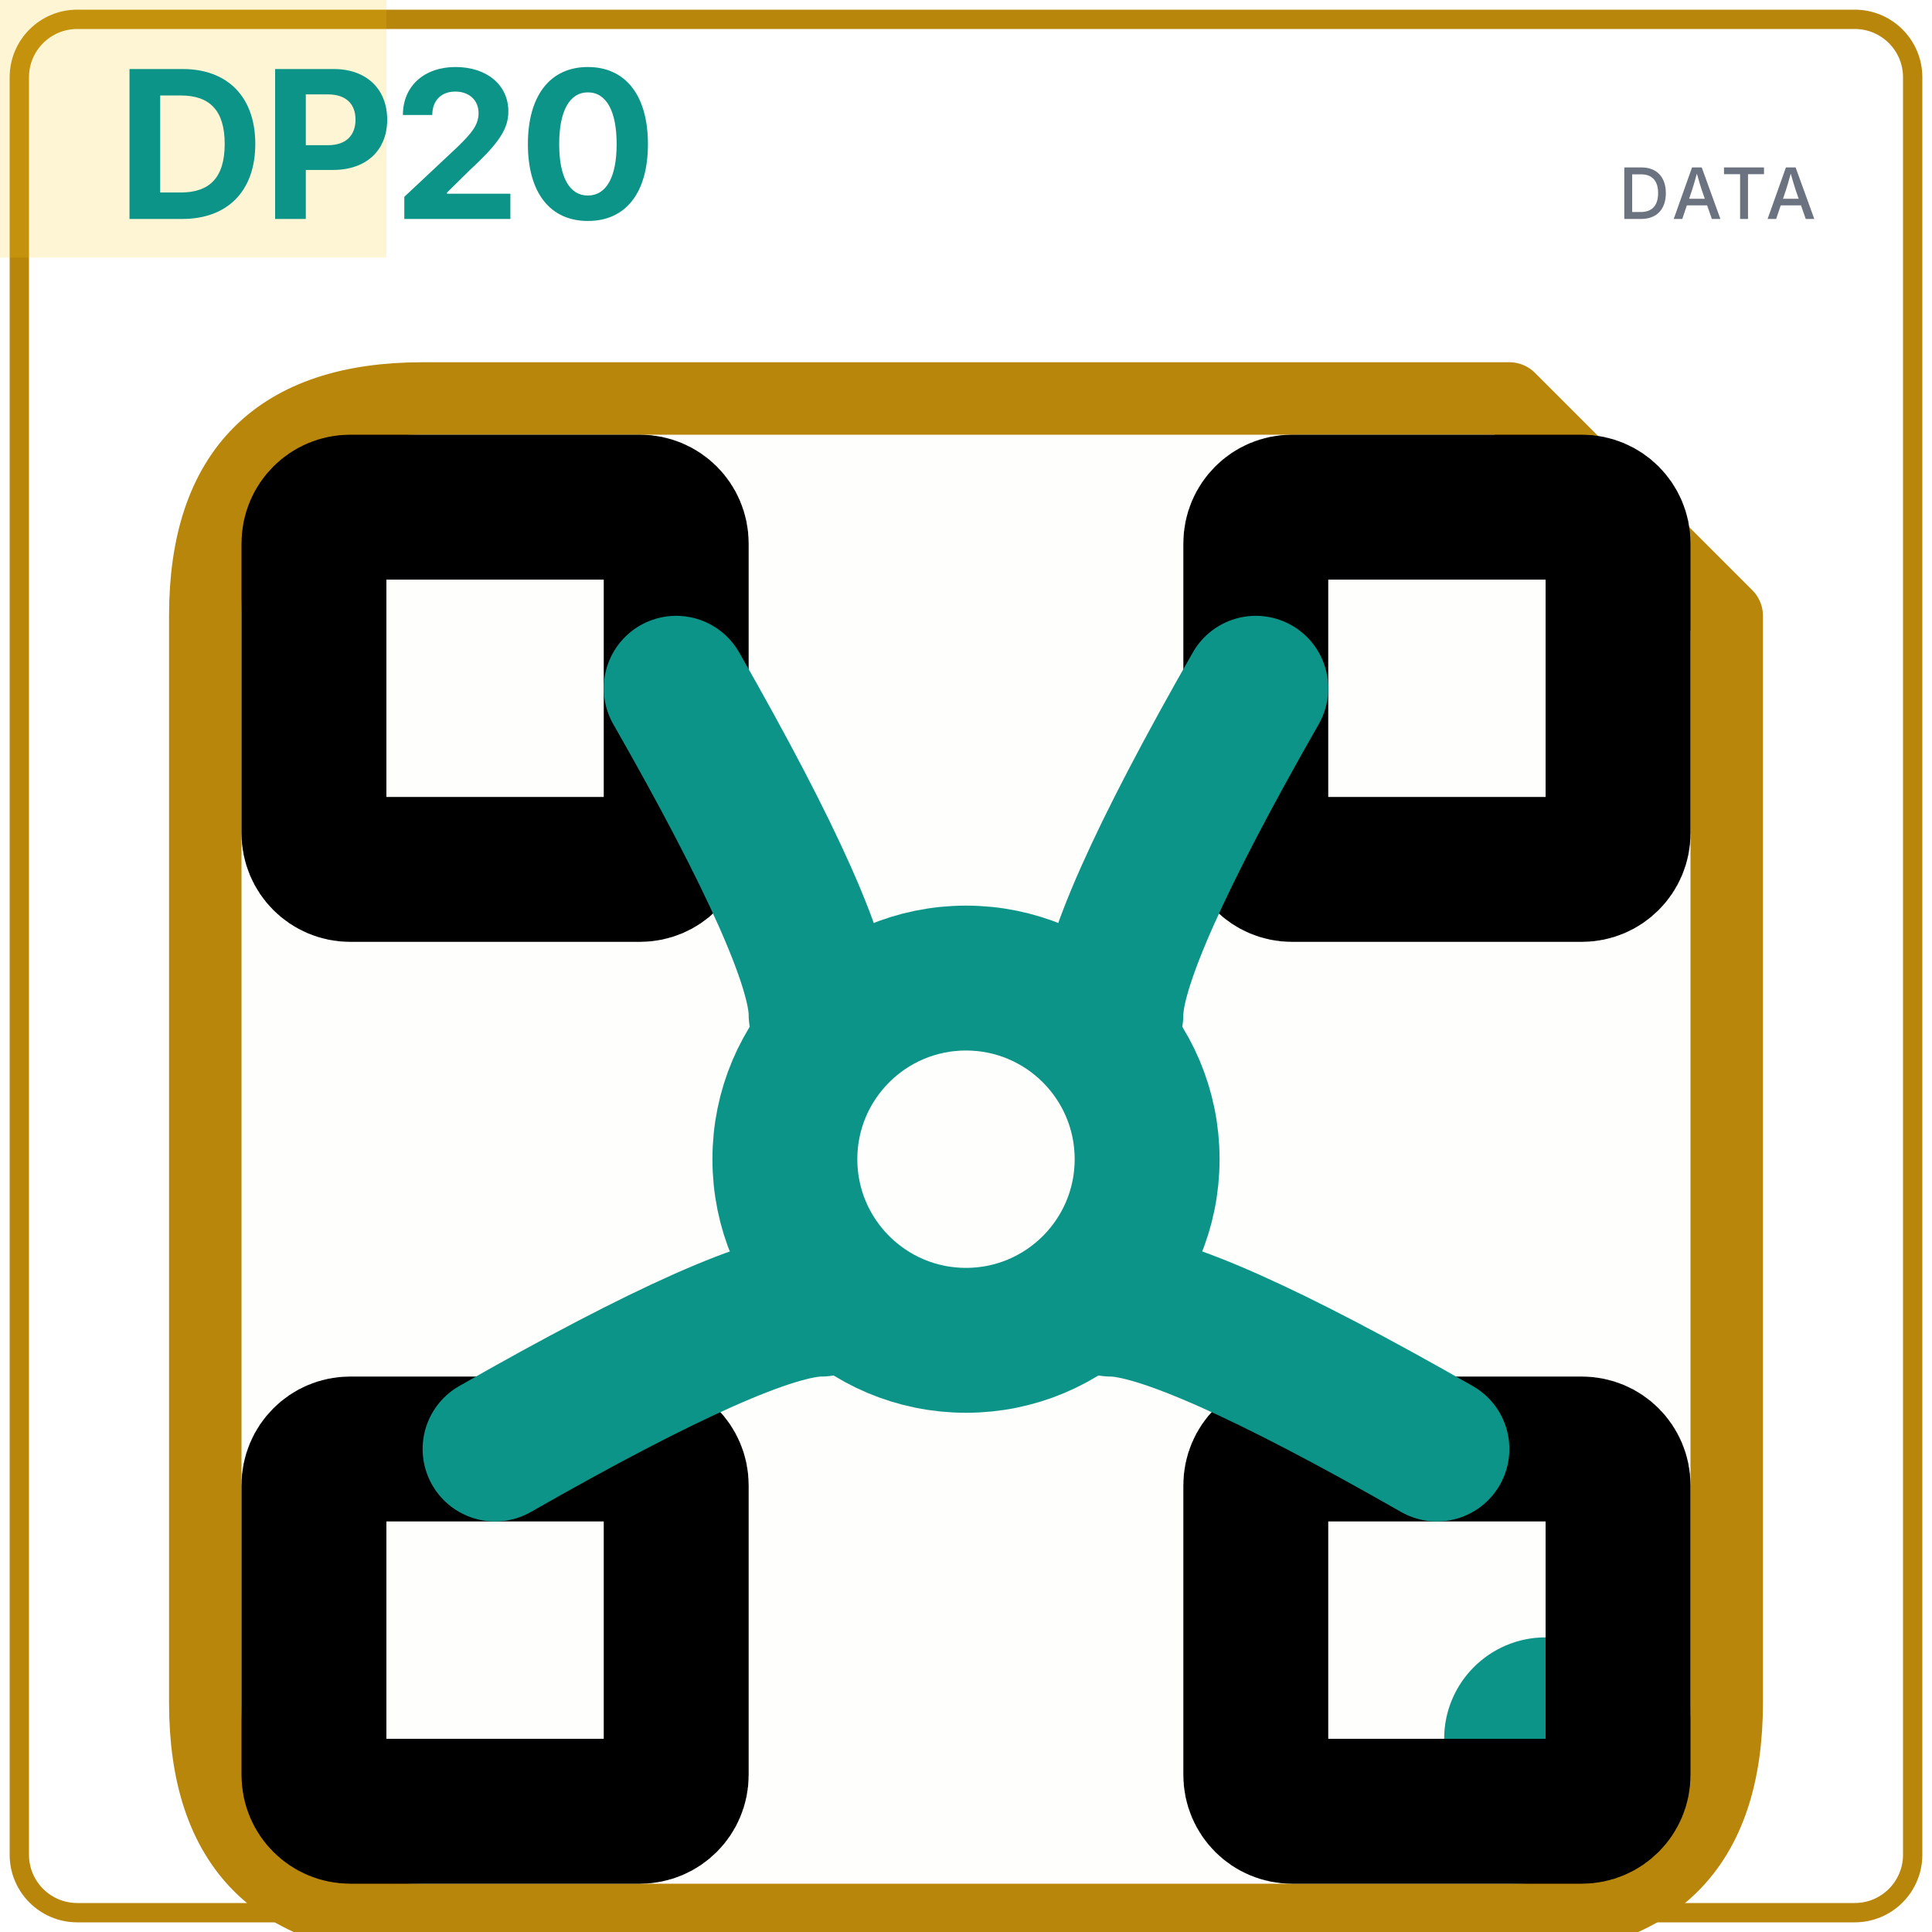
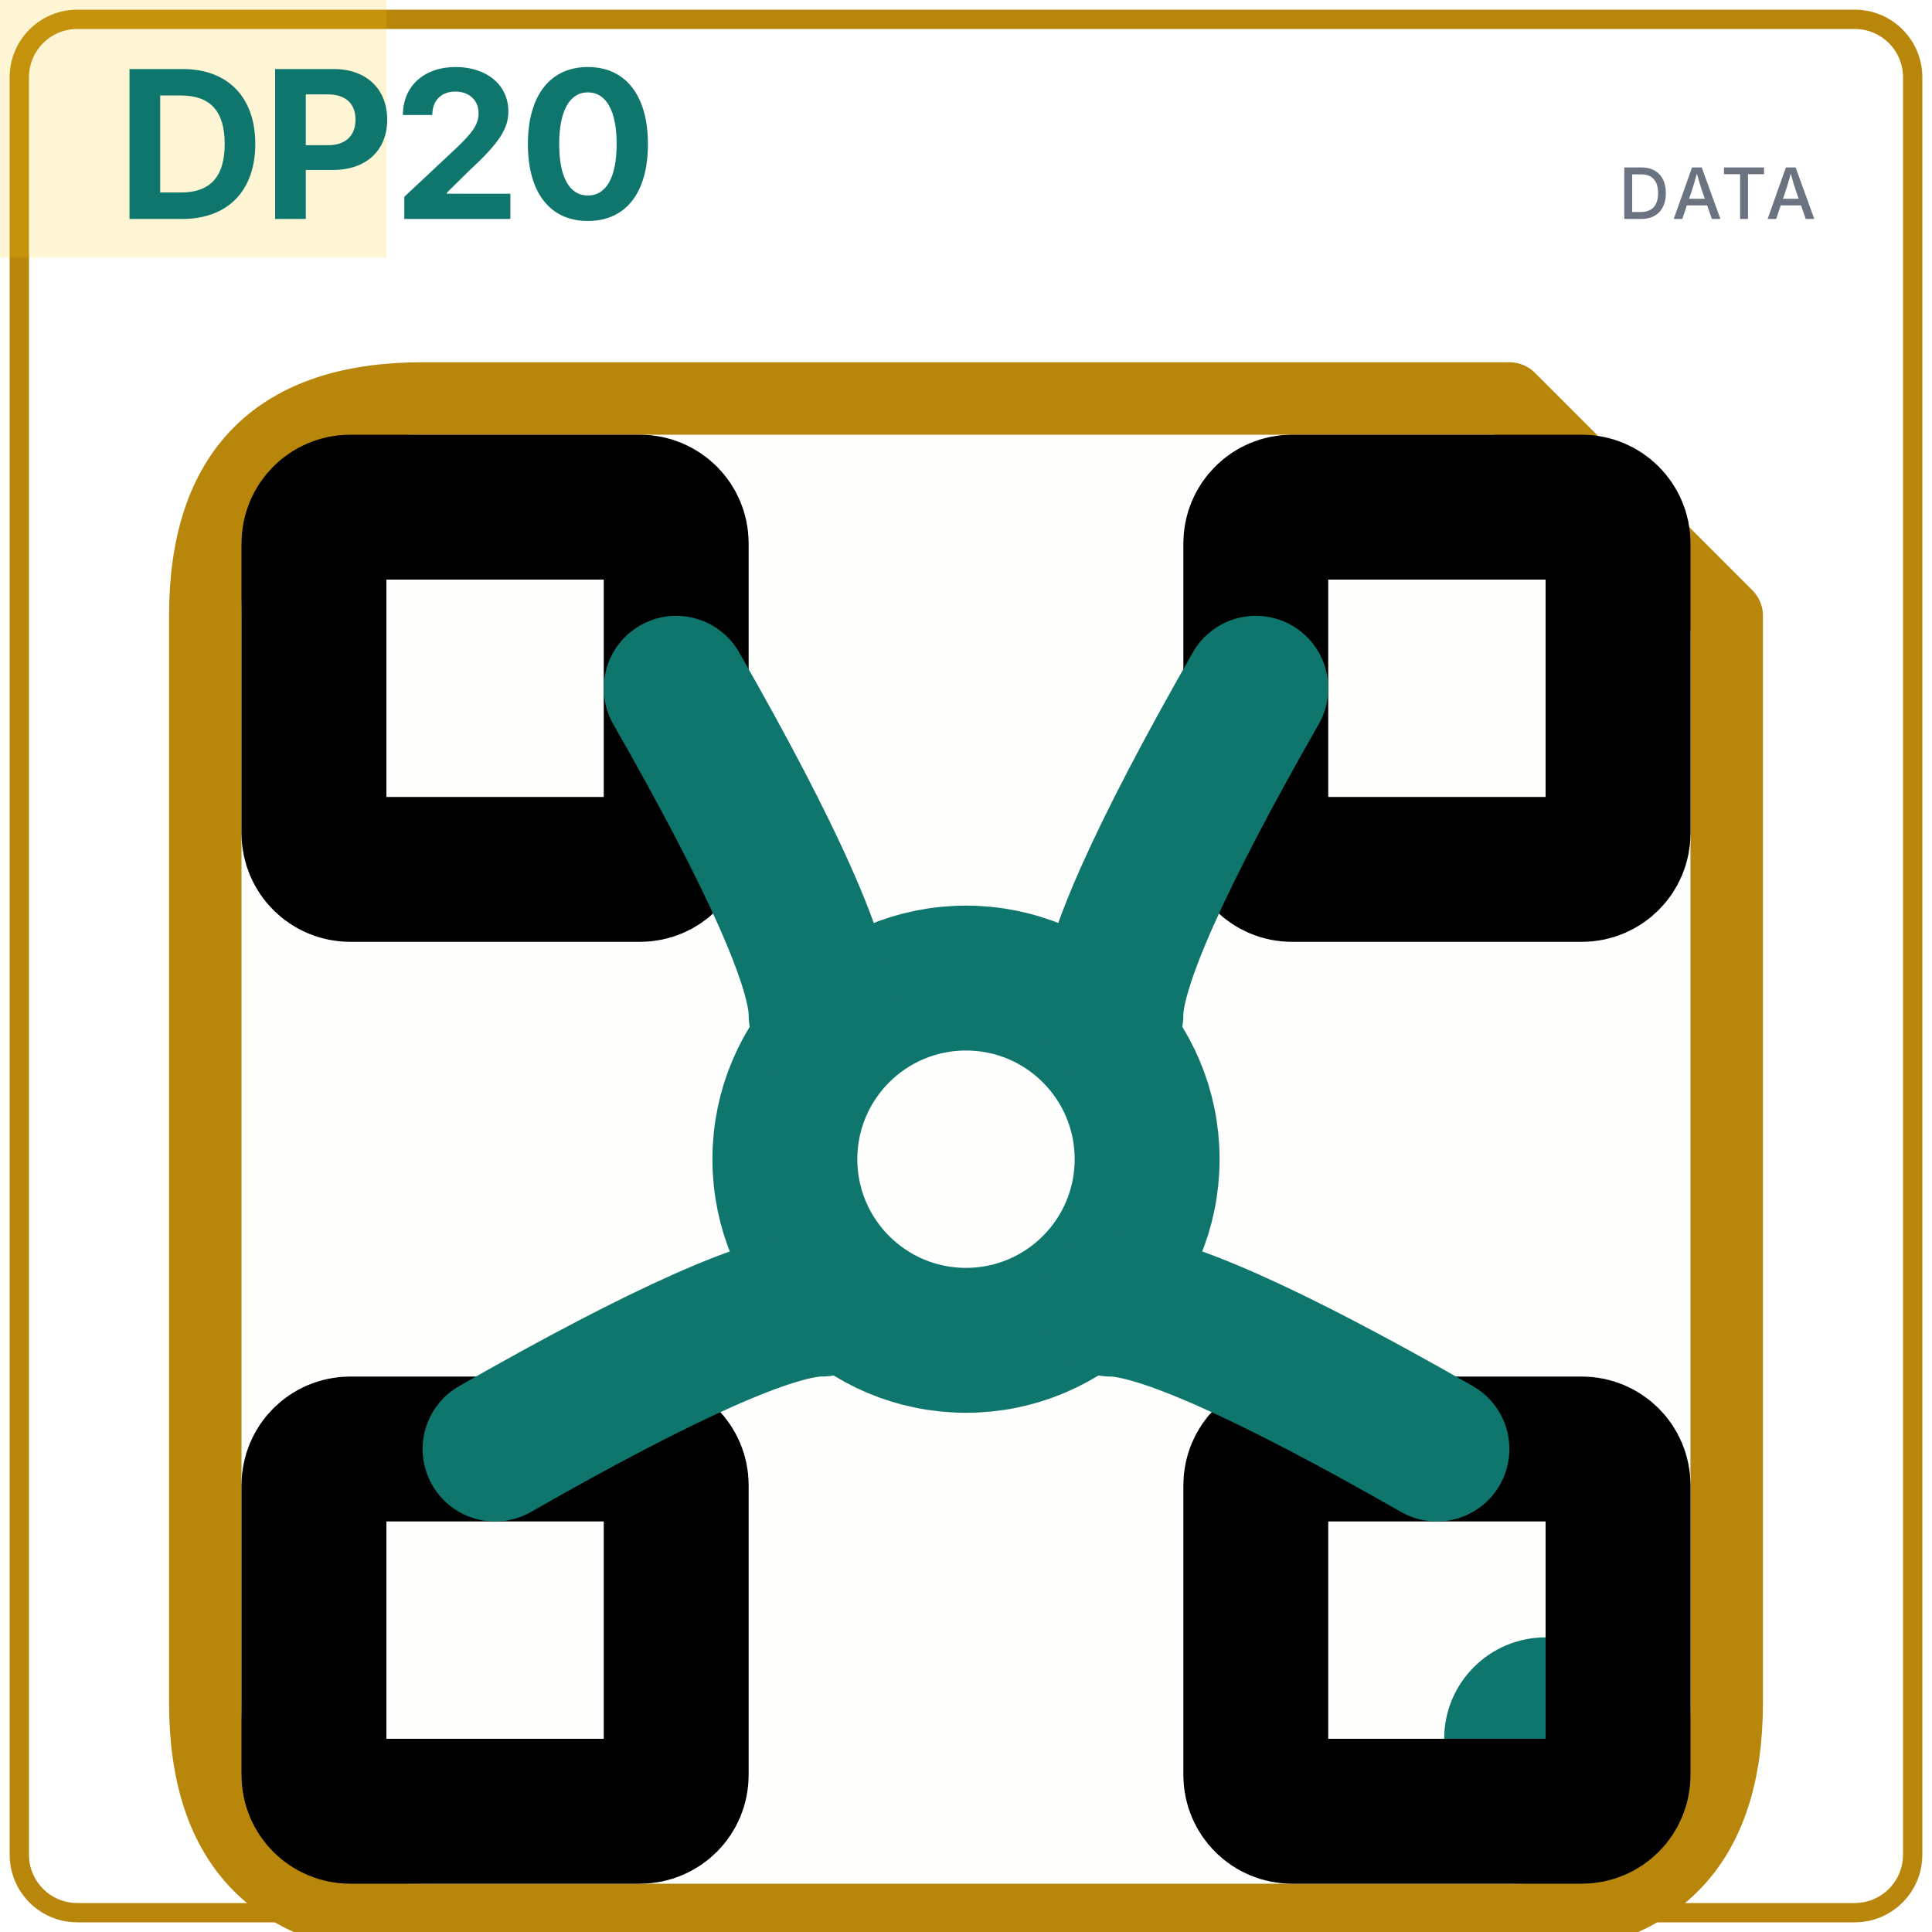
<svg xmlns="http://www.w3.org/2000/svg" viewBox="0 0 600 600" width="600" height="600" role="img" aria-labelledby="t">
  <rect width="600" height="600" fill="#ffffff" />
  <rect x="6" y="6" width="588" height="588" rx="18" fill="none" stroke="#b8860b" stroke-width="6" />
  <rect x="0" y="0" width="120" height="80" fill="#facc15" fill-opacity="0.18" />
-   <text x="36" y="68" font-family="Inter, &quot;SF Pro Text&quot;, &quot;Segoe UI&quot;, system-ui, sans-serif" font-size="64" font-weight="700" fill="#0d9488" letter-spacing="-1">DP20</text>
+   <text x="36" y="68" font-family="Inter, &quot;SF Pro Text&quot;, &quot;Segoe UI&quot;, system-ui, sans-serif" font-size="64" font-weight="700" fill="#0f766e" letter-spacing="-1">DP20</text>
  <text x="564" y="68" font-family="Inter, &quot;SF Pro Text&quot;, &quot;Segoe UI&quot;, system-ui, sans-serif" font-size="22" font-weight="500" fill="#6b7280" text-anchor="end" letter-spacing="1.5">DATA</text>
  <svg x="30" y="90" width="540" height="540" viewBox="0 0 24 24" fill="none" stroke="#1f2937" stroke-width="2" stroke-linecap="round" stroke-linejoin="round">
    <path d="M 4.5 1.5 L 19.5 1.5 L 22.5 4.5 L 22.5 19.5 Q 22.5 22.5 19.5 22.5 L 4.5 22.5 Q 1.5 22.5 1.5 19.5 L 1.5 4.5 Q 1.5 1.5 4.5 1.5 Z" fill="#f5e9c8" fill-opacity="0.06" stroke="#b8860b" stroke-width="1" />
-     <circle cx="20" cy="20" r="1.4" fill="#0d9488" stroke="none" />
+     <circle cx="20" cy="20" r="1.4" fill="#0f766e" stroke="none" />
    <rect x="3" y="3" width="5" height="5" rx="0.5" stroke="currentColor" fill="none" />
    <rect x="16" y="3" width="5" height="5" rx="0.5" stroke="currentColor" fill="none" />
    <rect x="3" y="16" width="5" height="5" rx="0.5" stroke="currentColor" fill="none" />
    <rect x="16" y="16" width="5" height="5" rx="0.5" stroke="currentColor" fill="none" />
-     <circle cx="12" cy="12" r="2.5" stroke="#0d9488" fill="none" />
-     <path d="M8 5.5 Q10 9 10 10" stroke="#0d9488" fill="none" />
-     <path d="M16 5.5 Q14 9 14 10" stroke="#0d9488" fill="none" />
-     <path d="M5.5 16 Q9 14 10 14" stroke="#0d9488" fill="none" />
-     <path d="M18.5 16 Q15 14 14 14" stroke="#0d9488" fill="none" />
+     <circle cx="12" cy="12" r="2.5" stroke="#0f766e" fill="none" />
+     <path d="M8 5.5 Q10 9 10 10" stroke="#0f766e" fill="none" />
+     <path d="M16 5.5 Q14 9 14 10" stroke="#0f766e" fill="none" />
+     <path d="M5.5 16 Q9 14 10 14" stroke="#0f766e" fill="none" />
+     <path d="M18.5 16 Q15 14 14 14" stroke="#0f766e" fill="none" />
  </svg>
</svg>
